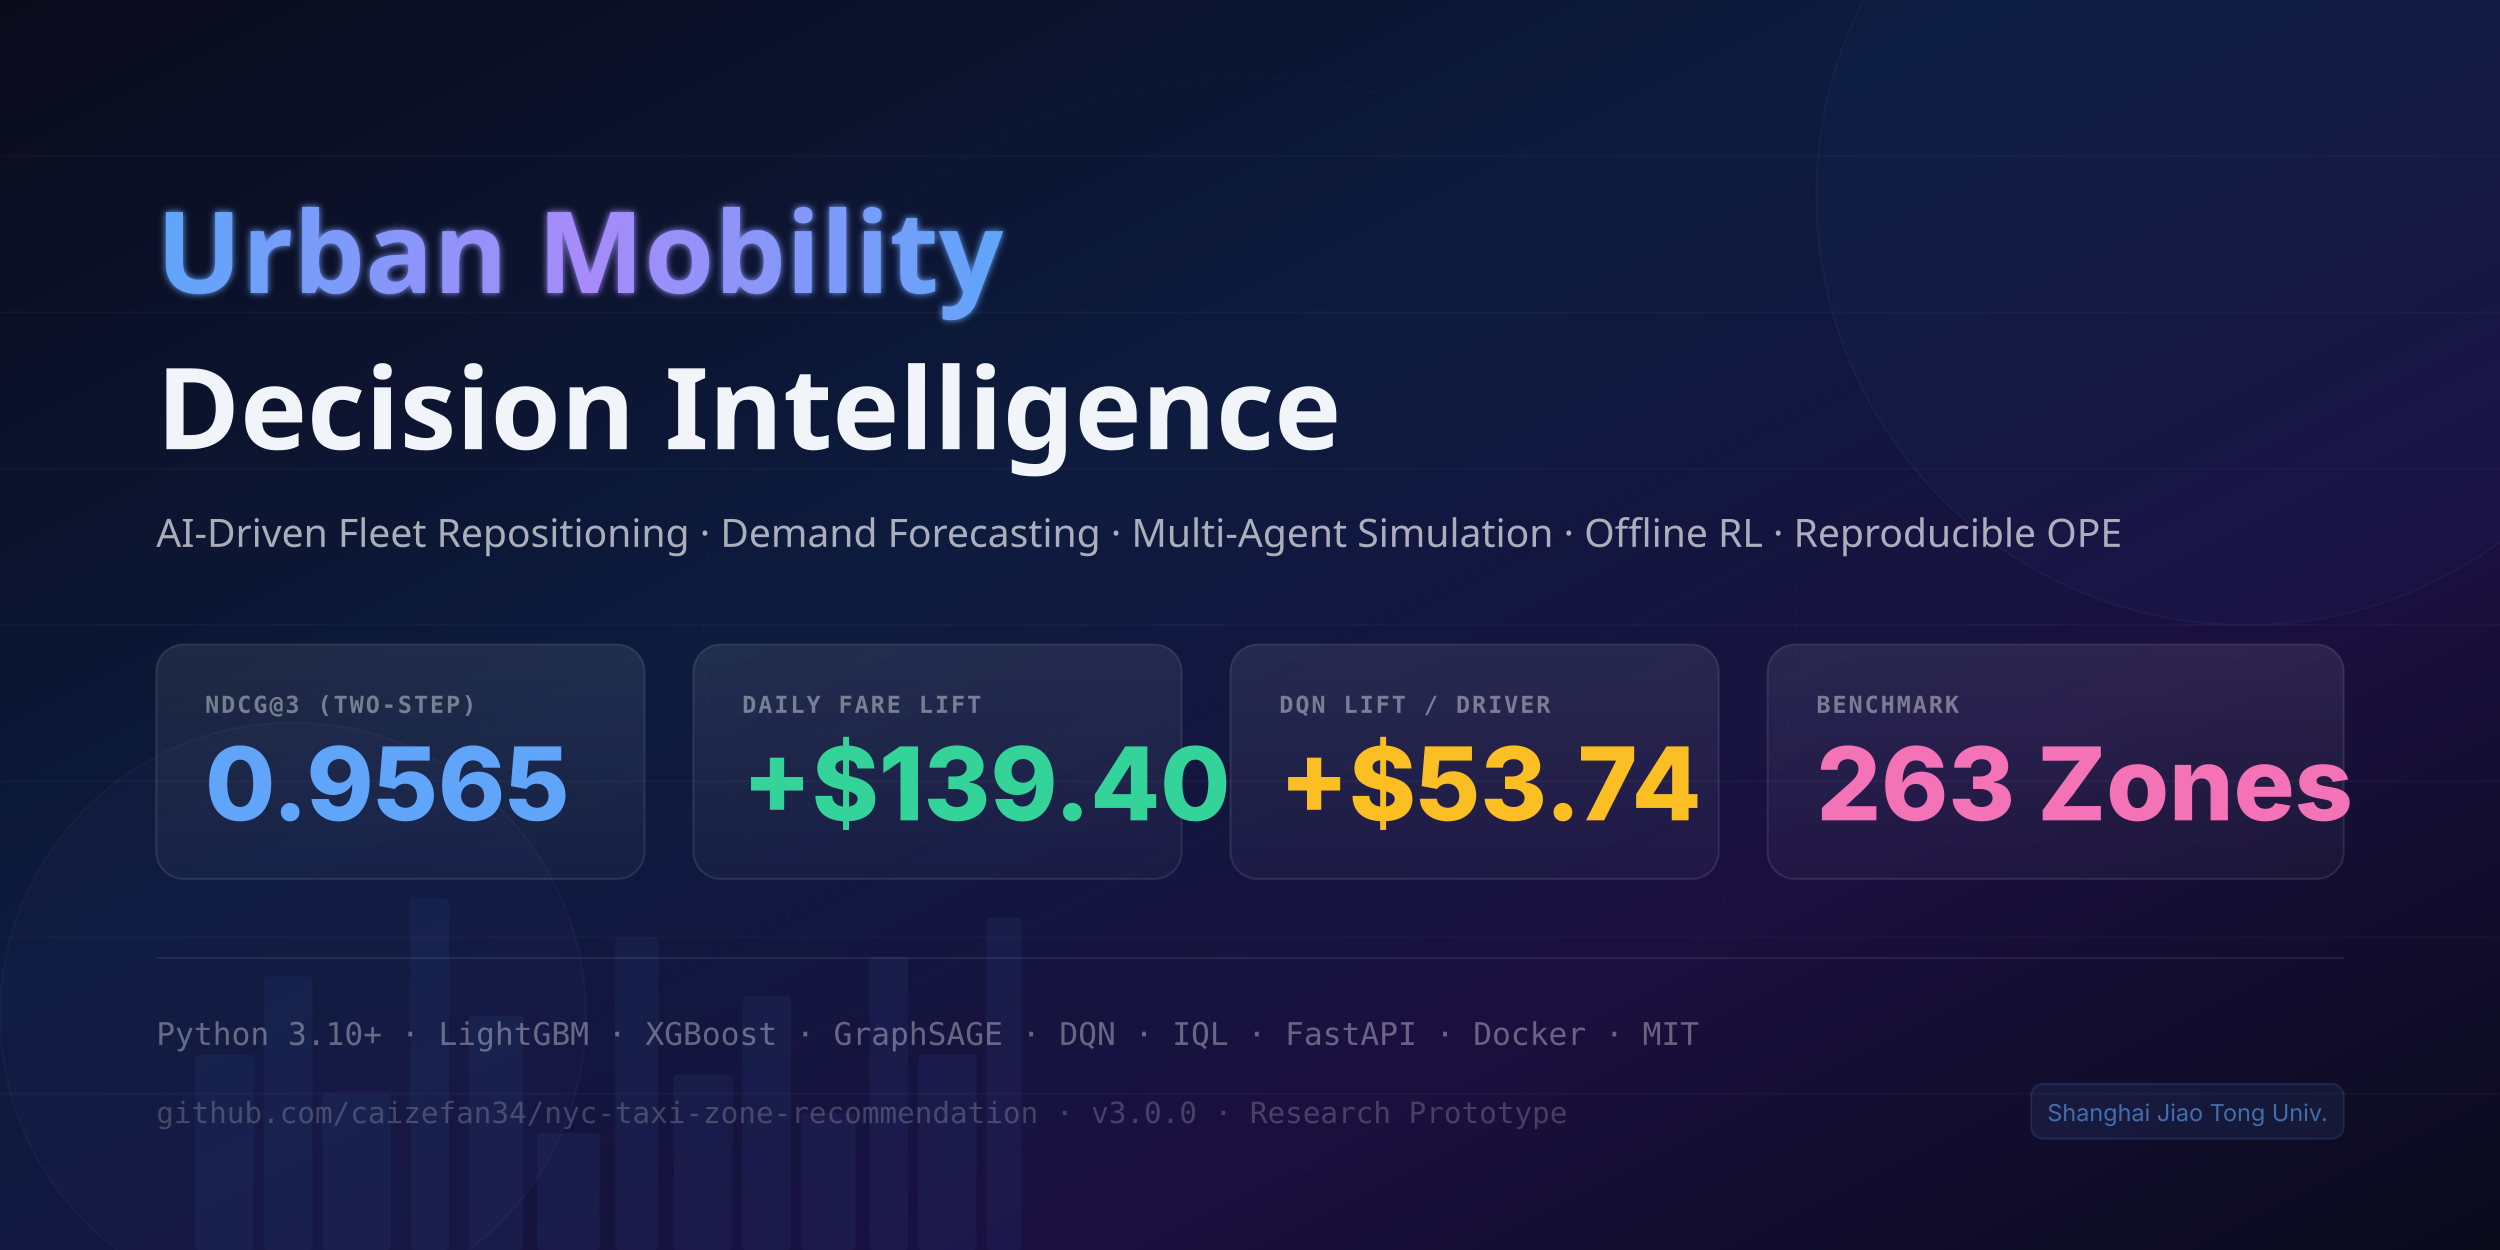
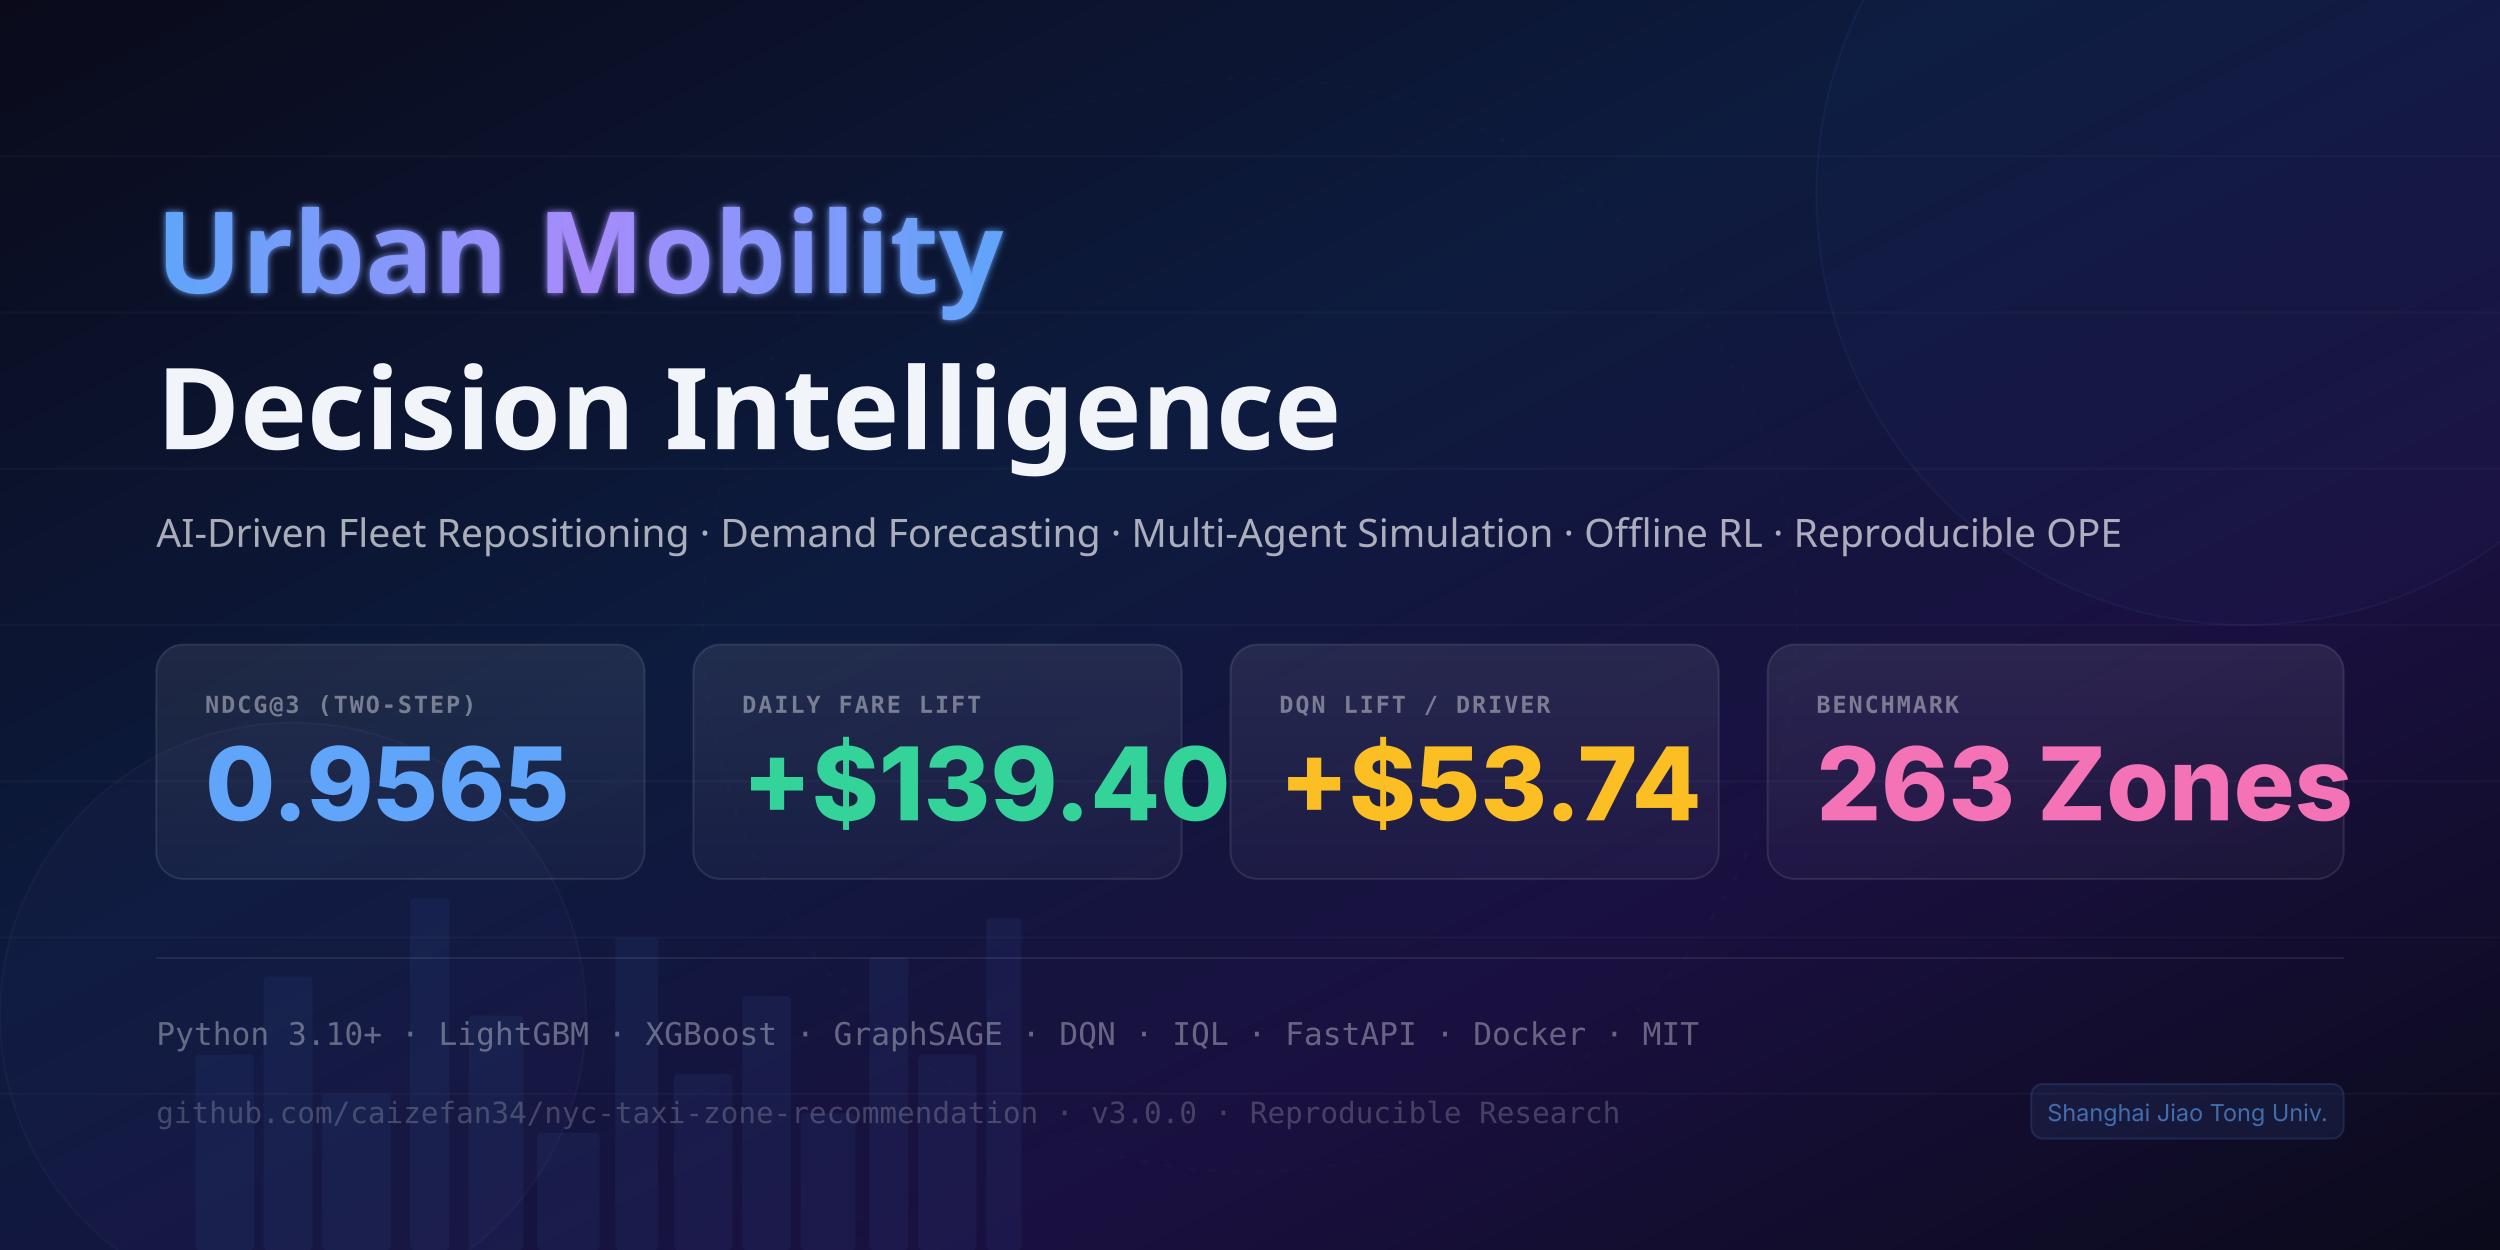
<svg xmlns="http://www.w3.org/2000/svg" width="1280" height="640" viewBox="0 0 1280 640">
  <defs>
    <linearGradient id="bg" x1="0%" y1="0%" x2="100%" y2="100%">
      <stop offset="0%" style="stop-color:#0a0a1a" />
      <stop offset="40%" style="stop-color:#0d1b3e" />
      <stop offset="70%" style="stop-color:#1a1040" />
      <stop offset="100%" style="stop-color:#0a0a1a" />
    </linearGradient>
    <linearGradient id="titleGrad" x1="0%" y1="0%" x2="100%" y2="0%">
      <stop offset="0%" style="stop-color:#60a5fa" />
      <stop offset="50%" style="stop-color:#a78bfa" />
      <stop offset="100%" style="stop-color:#60a5fa" />
    </linearGradient>
    <linearGradient id="cardBg" x1="0%" y1="0%" x2="0%" y2="100%">
      <stop offset="0%" style="stop-color:rgba(255,255,255,0.08)" />
      <stop offset="100%" style="stop-color:rgba(255,255,255,0.03)" />
    </linearGradient>
    <linearGradient id="blueGrad" x1="0%" y1="0%" x2="0%" y2="100%">
      <stop offset="0%" style="stop-color:#3b82f6" />
      <stop offset="100%" style="stop-color:#2563eb" />
    </linearGradient>
    <filter id="glow">
      <feGaussianBlur stdDeviation="2" result="blur" />
      <feMerge>
        <feMergeNode in="blur" />
        <feMergeNode in="SourceGraphic" />
      </feMerge>
    </filter>
  </defs>
  <rect width="1280" height="640" fill="url(#bg)" />
  <g stroke="rgba(255,255,255,0.03)" stroke-width="1">
    <line x1="0" y1="80" x2="1280" y2="80" />
    <line x1="0" y1="160" x2="1280" y2="160" />
    <line x1="0" y1="240" x2="1280" y2="240" />
    <line x1="0" y1="320" x2="1280" y2="320" />
    <line x1="0" y1="400" x2="1280" y2="400" />
    <line x1="0" y1="480" x2="1280" y2="480" />
    <line x1="0" y1="560" x2="1280" y2="560" />
  </g>
  <circle cx="1150" cy="100" r="220" fill="rgba(96,165,250,0.02)" stroke="rgba(96,165,250,0.06)" stroke-width="1" />
  <circle cx="150" cy="520" r="150" fill="rgba(167,139,250,0.02)" stroke="rgba(167,139,250,0.05)" stroke-width="1" />
  <circle cx="640" cy="320" r="280" fill="none" stroke="rgba(96,165,250,0.03)" stroke-width="1" stroke-dasharray="4 8" />
  <g fill="rgba(96,165,250,0.06)" transform="translate(0, 640)">
    <rect x="100" y="-100" width="30" height="100" rx="2" />
    <rect x="135" y="-140" width="25" height="140" rx="2" />
    <rect x="165" y="-80" width="35" height="80" rx="2" />
    <rect x="210" y="-180" width="20" height="180" rx="2" />
    <rect x="240" y="-120" width="28" height="120" rx="2" />
    <rect x="275" y="-60" width="32" height="60" rx="2" />
    <rect x="315" y="-160" width="22" height="160" rx="2" />
    <rect x="345" y="-90" width="30" height="90" rx="2" />
    <rect x="380" y="-130" width="25" height="130" rx="2" />
    <rect x="410" y="-70" width="28" height="70" rx="2" />
    <rect x="445" y="-150" width="20" height="150" rx="2" />
    <rect x="470" y="-100" width="30" height="100" rx="2" />
    <rect x="505" y="-170" width="18" height="170" rx="2" />
  </g>
  <text x="80" y="150" font-family="'Segoe UI','SF Pro Display','Helvetica Neue',sans-serif" font-size="58" font-weight="800" fill="url(#titleGrad)" filter="url(#glow)">Urban Mobility</text>
  <text x="80" y="230" font-family="'Segoe UI','SF Pro Display','Helvetica Neue',sans-serif" font-size="58" font-weight="800" fill="#f1f5f9">Decision Intelligence</text>
  <text x="80" y="280" font-family="'Segoe UI','SF Pro Display',system-ui,sans-serif" font-size="20" fill="rgba(255,255,255,0.65)">AI-Driven Fleet Repositioning · Demand Forecasting · Multi-Agent Simulation · Offline RL · Reproducible OPE</text>
  <rect x="80" y="330" width="250" height="120" rx="14" fill="url(#cardBg)" stroke="rgba(255,255,255,0.1)" stroke-width="1" />
  <text x="105" y="365" font-family="'SF Mono','Fira Code',monospace" font-size="12" fill="rgba(255,255,255,0.4)" font-weight="600" letter-spacing="1">NDCG@3 (TWO-STEP)</text>
  <text x="105" y="420" font-family="'SF Pro Display','Helvetica Neue',sans-serif" font-size="52" font-weight="800" fill="#60a5fa">0.9565</text>
  <rect x="355" y="330" width="250" height="120" rx="14" fill="url(#cardBg)" stroke="rgba(255,255,255,0.1)" stroke-width="1" />
  <text x="380" y="365" font-family="'SF Mono','Fira Code',monospace" font-size="12" fill="rgba(255,255,255,0.4)" font-weight="600" letter-spacing="1">DAILY FARE LIFT</text>
  <text x="380" y="420" font-family="'SF Pro Display','Helvetica Neue',sans-serif" font-size="52" font-weight="800" fill="#34d399">+$139.40</text>
  <rect x="630" y="330" width="250" height="120" rx="14" fill="url(#cardBg)" stroke="rgba(255,255,255,0.1)" stroke-width="1" />
  <text x="655" y="365" font-family="'SF Mono','Fira Code',monospace" font-size="12" fill="rgba(255,255,255,0.4)" font-weight="600" letter-spacing="1">DQN LIFT / DRIVER</text>
  <text x="655" y="420" font-family="'SF Pro Display','Helvetica Neue',sans-serif" font-size="52" font-weight="800" fill="#fbbf24">+$53.74</text>
  <rect x="905" y="330" width="295" height="120" rx="14" fill="url(#cardBg)" stroke="rgba(255,255,255,0.1)" stroke-width="1" />
  <text x="930" y="365" font-family="'SF Mono','Fira Code',monospace" font-size="12" fill="rgba(255,255,255,0.4)" font-weight="600" letter-spacing="1">BENCHMARK</text>
  <text x="930" y="420" font-family="'SF Pro Display','Helvetica Neue',sans-serif" font-size="52" font-weight="800" fill="#f472b6">263 Zones</text>
  <rect x="80" y="490" width="1120" height="1" fill="rgba(255,255,255,0.08)" />
  <text x="80" y="535" font-family="'SF Mono','Fira Code',monospace" font-size="16" fill="rgba(255,255,255,0.35)">
    Python 3.10+ · LightGBM · XGBoost · GraphSAGE · DQN · IQL · FastAPI · Docker · MIT
  </text>
  <text x="80" y="575" font-family="'SF Mono','Fira Code',monospace" font-size="15" fill="rgba(255,255,255,0.2)">
-     github.com/caizefan34/nyc-taxi-zone-recommendation · v3.0.0 · Research Prototype
+     github.com/caizefan34/nyc-taxi-zone-recommendation · v3.0.0 · Reproducible Research
  </text>
  <rect x="1040" y="555" width="160" height="28" rx="6" fill="rgba(96,165,250,0.08)" stroke="rgba(96,165,250,0.15)" stroke-width="1" />
  <text x="1120" y="574" font-family="'SF Pro Display',sans-serif" font-size="12" fill="rgba(96,165,250,0.6)" text-anchor="middle">Shanghai Jiao Tong Univ.</text>
</svg>
